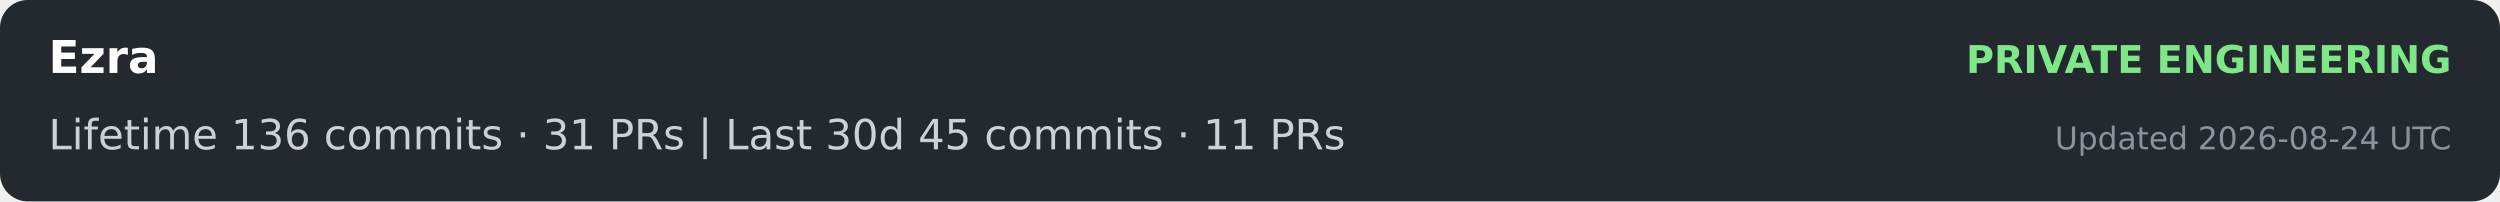
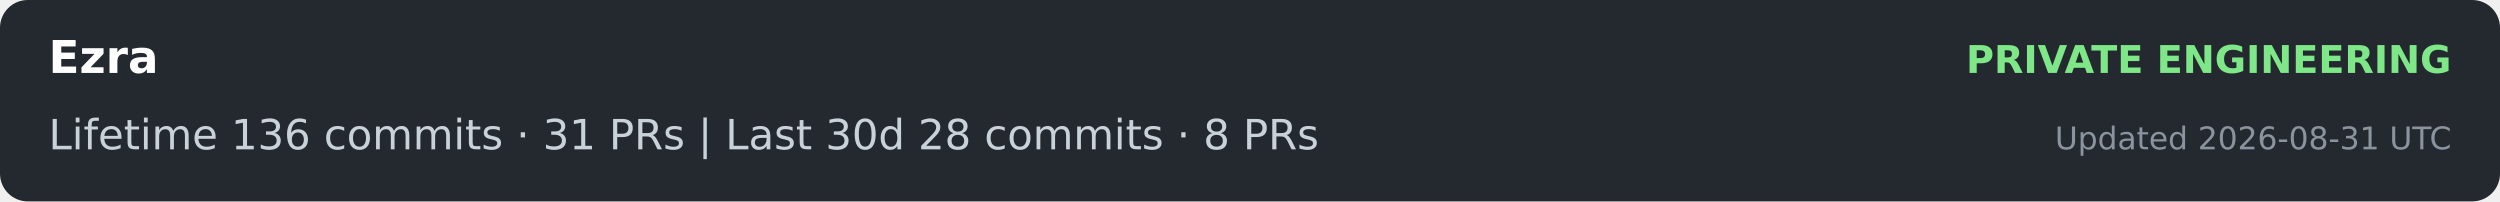
- <svg xmlns="http://www.w3.org/2000/svg" width="720" height="58" role="img" aria-label="Ezra: lifetime 136 commits and 31 PRs; last 30 days 45 commits and 11 PRs">
+ <svg xmlns="http://www.w3.org/2000/svg" width="720" height="58" role="img" aria-label="Ezra: lifetime 136 commits and 31 PRs; last 30 days 28 commits and 8 PRs">
  <rect width="720" height="58" rx="8" fill="#24292f" />
  <text x="14" y="21" fill="#ffffff" font-family="Verdana,DejaVu Sans,sans-serif" font-size="13" font-weight="700">Ezra</text>
  <text x="706" y="21" text-anchor="end" fill="#7ee787" font-family="Verdana,DejaVu Sans,sans-serif" font-size="11" font-weight="700">PRIVATE ENGINEERING</text>
-   <text x="14" y="43" fill="#c9d1d9" font-family="Verdana,DejaVu Sans,sans-serif" font-size="12">Lifetime  136 commits · 31 PRs     |     Last 30d  45 commits · 11 PRs</text>
-   <text x="706" y="43" text-anchor="end" fill="#8b949e" font-family="Verdana,DejaVu Sans,sans-serif" font-size="9">Updated 2026-08-24 UTC</text>
+   <text x="14" y="43" fill="#c9d1d9" font-family="Verdana,DejaVu Sans,sans-serif" font-size="12">Lifetime  136 commits · 31 PRs     |     Last 30d  28 commits · 8 PRs</text>
+   <text x="706" y="43" text-anchor="end" fill="#8b949e" font-family="Verdana,DejaVu Sans,sans-serif" font-size="9">Updated 2026-08-31 UTC</text>
</svg>
